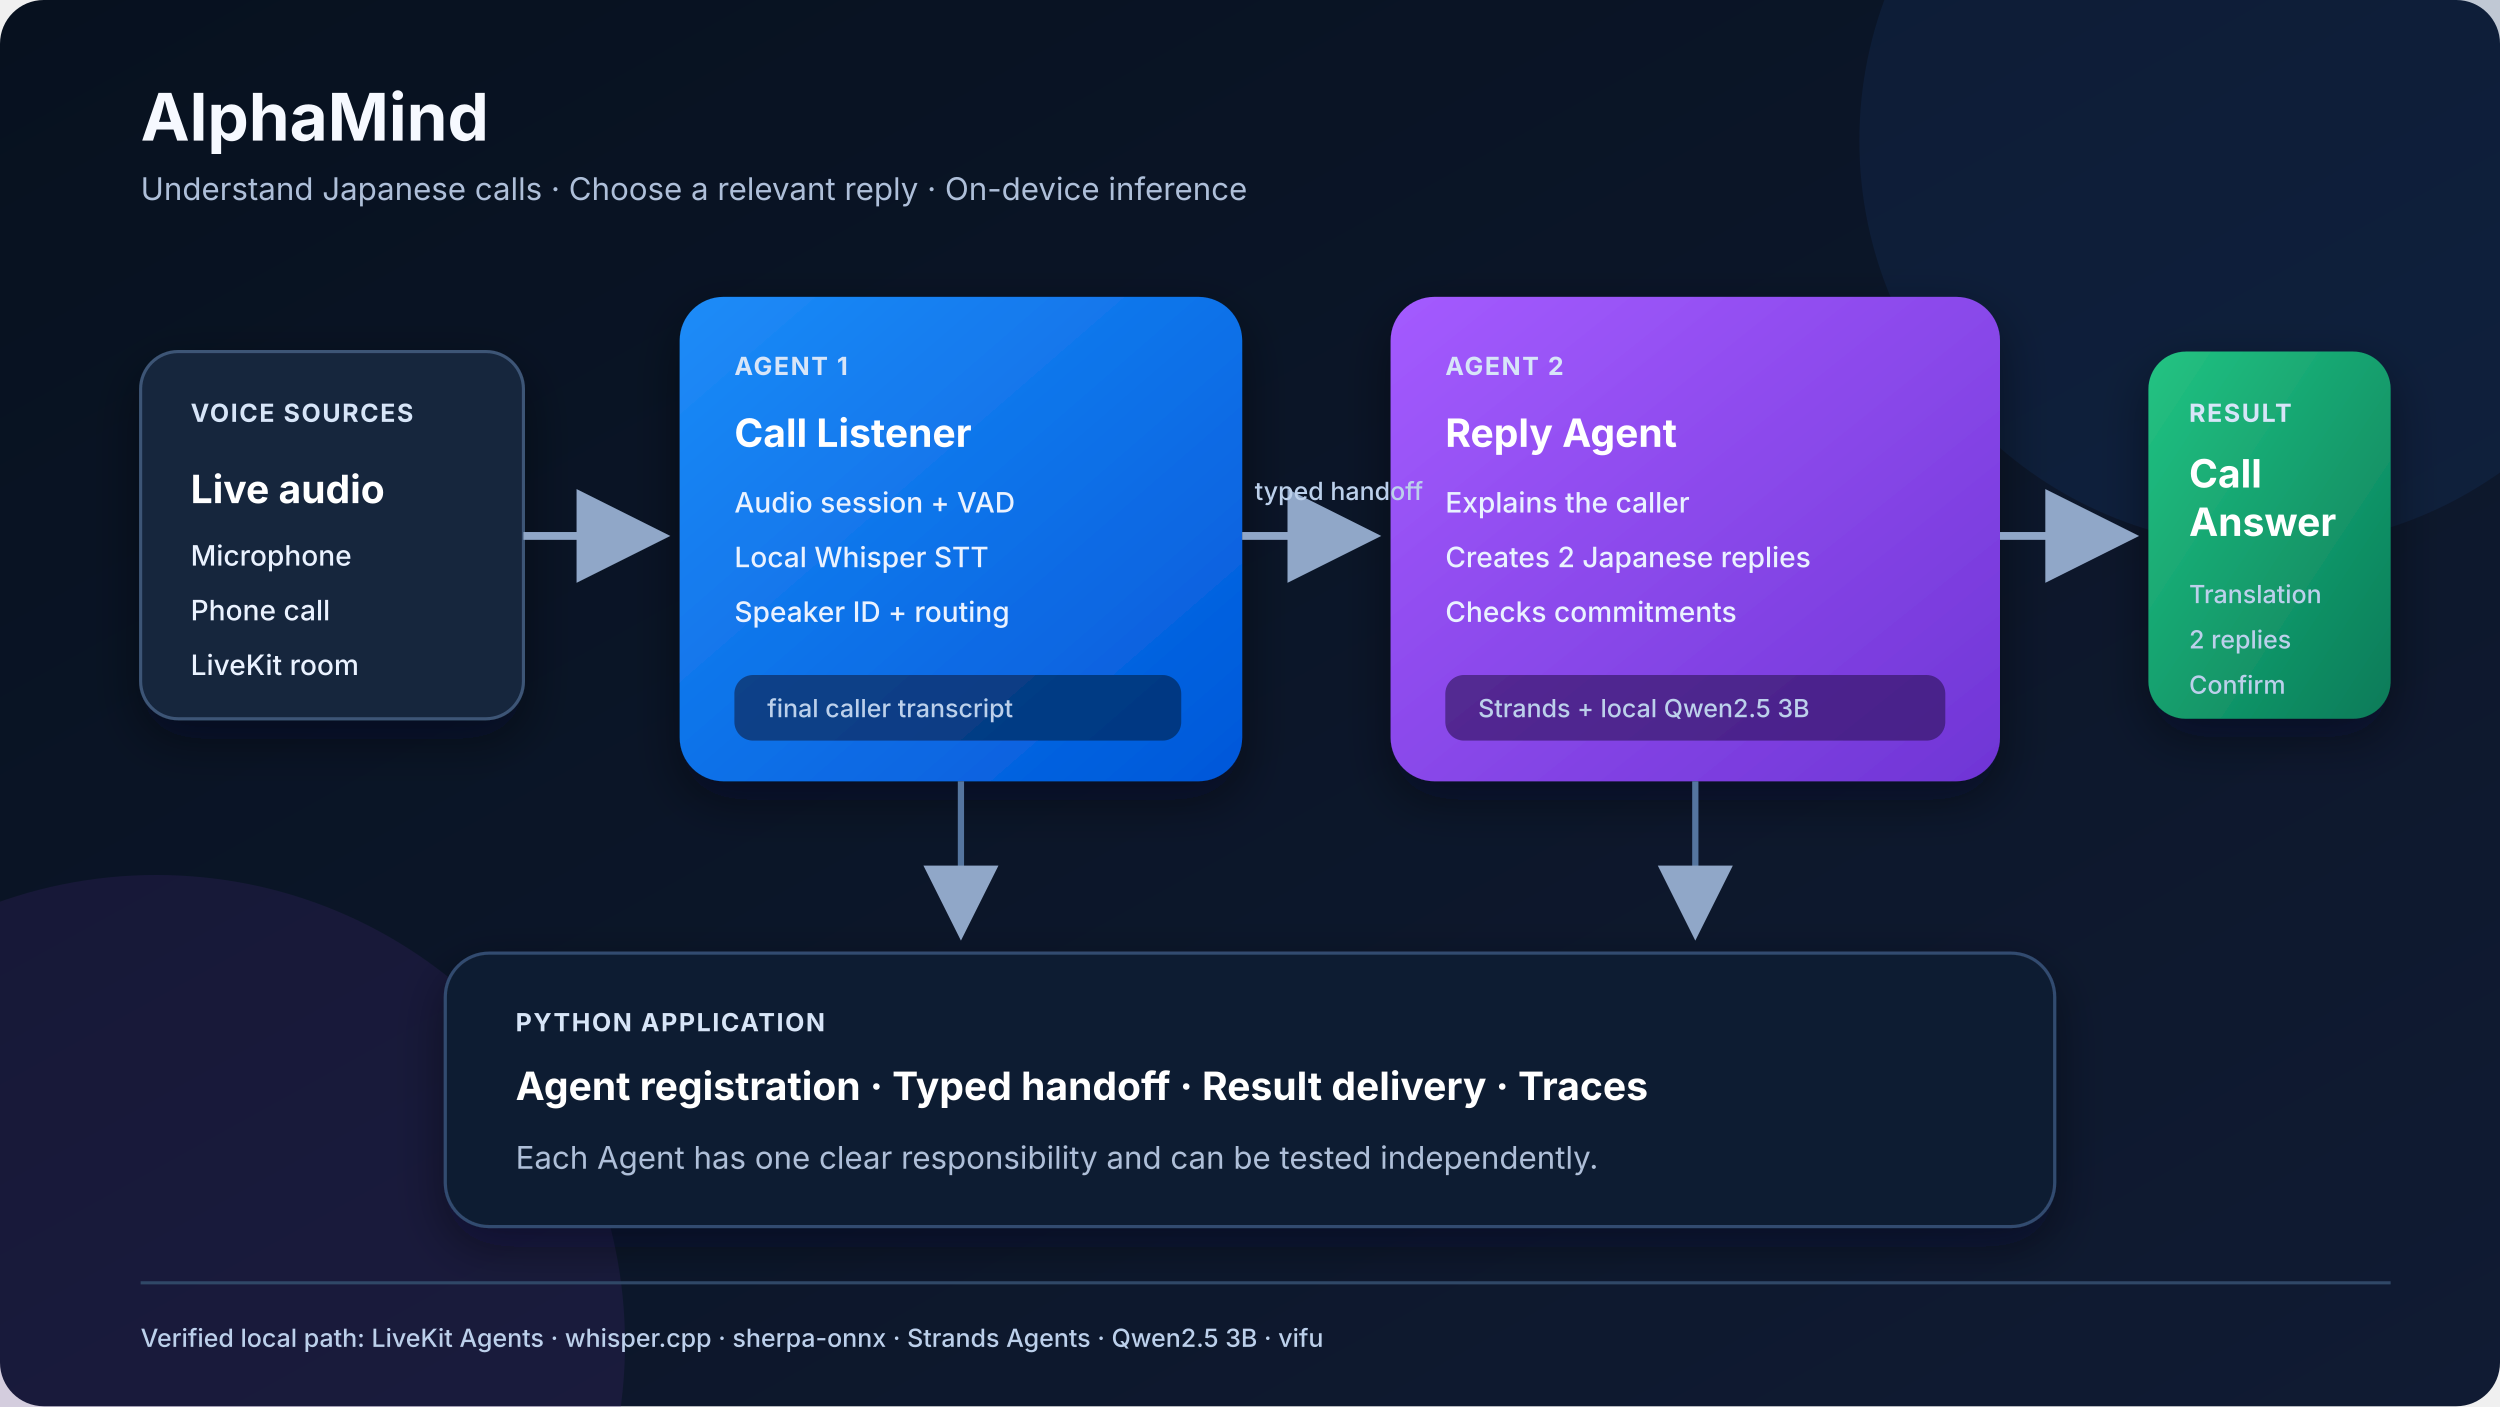
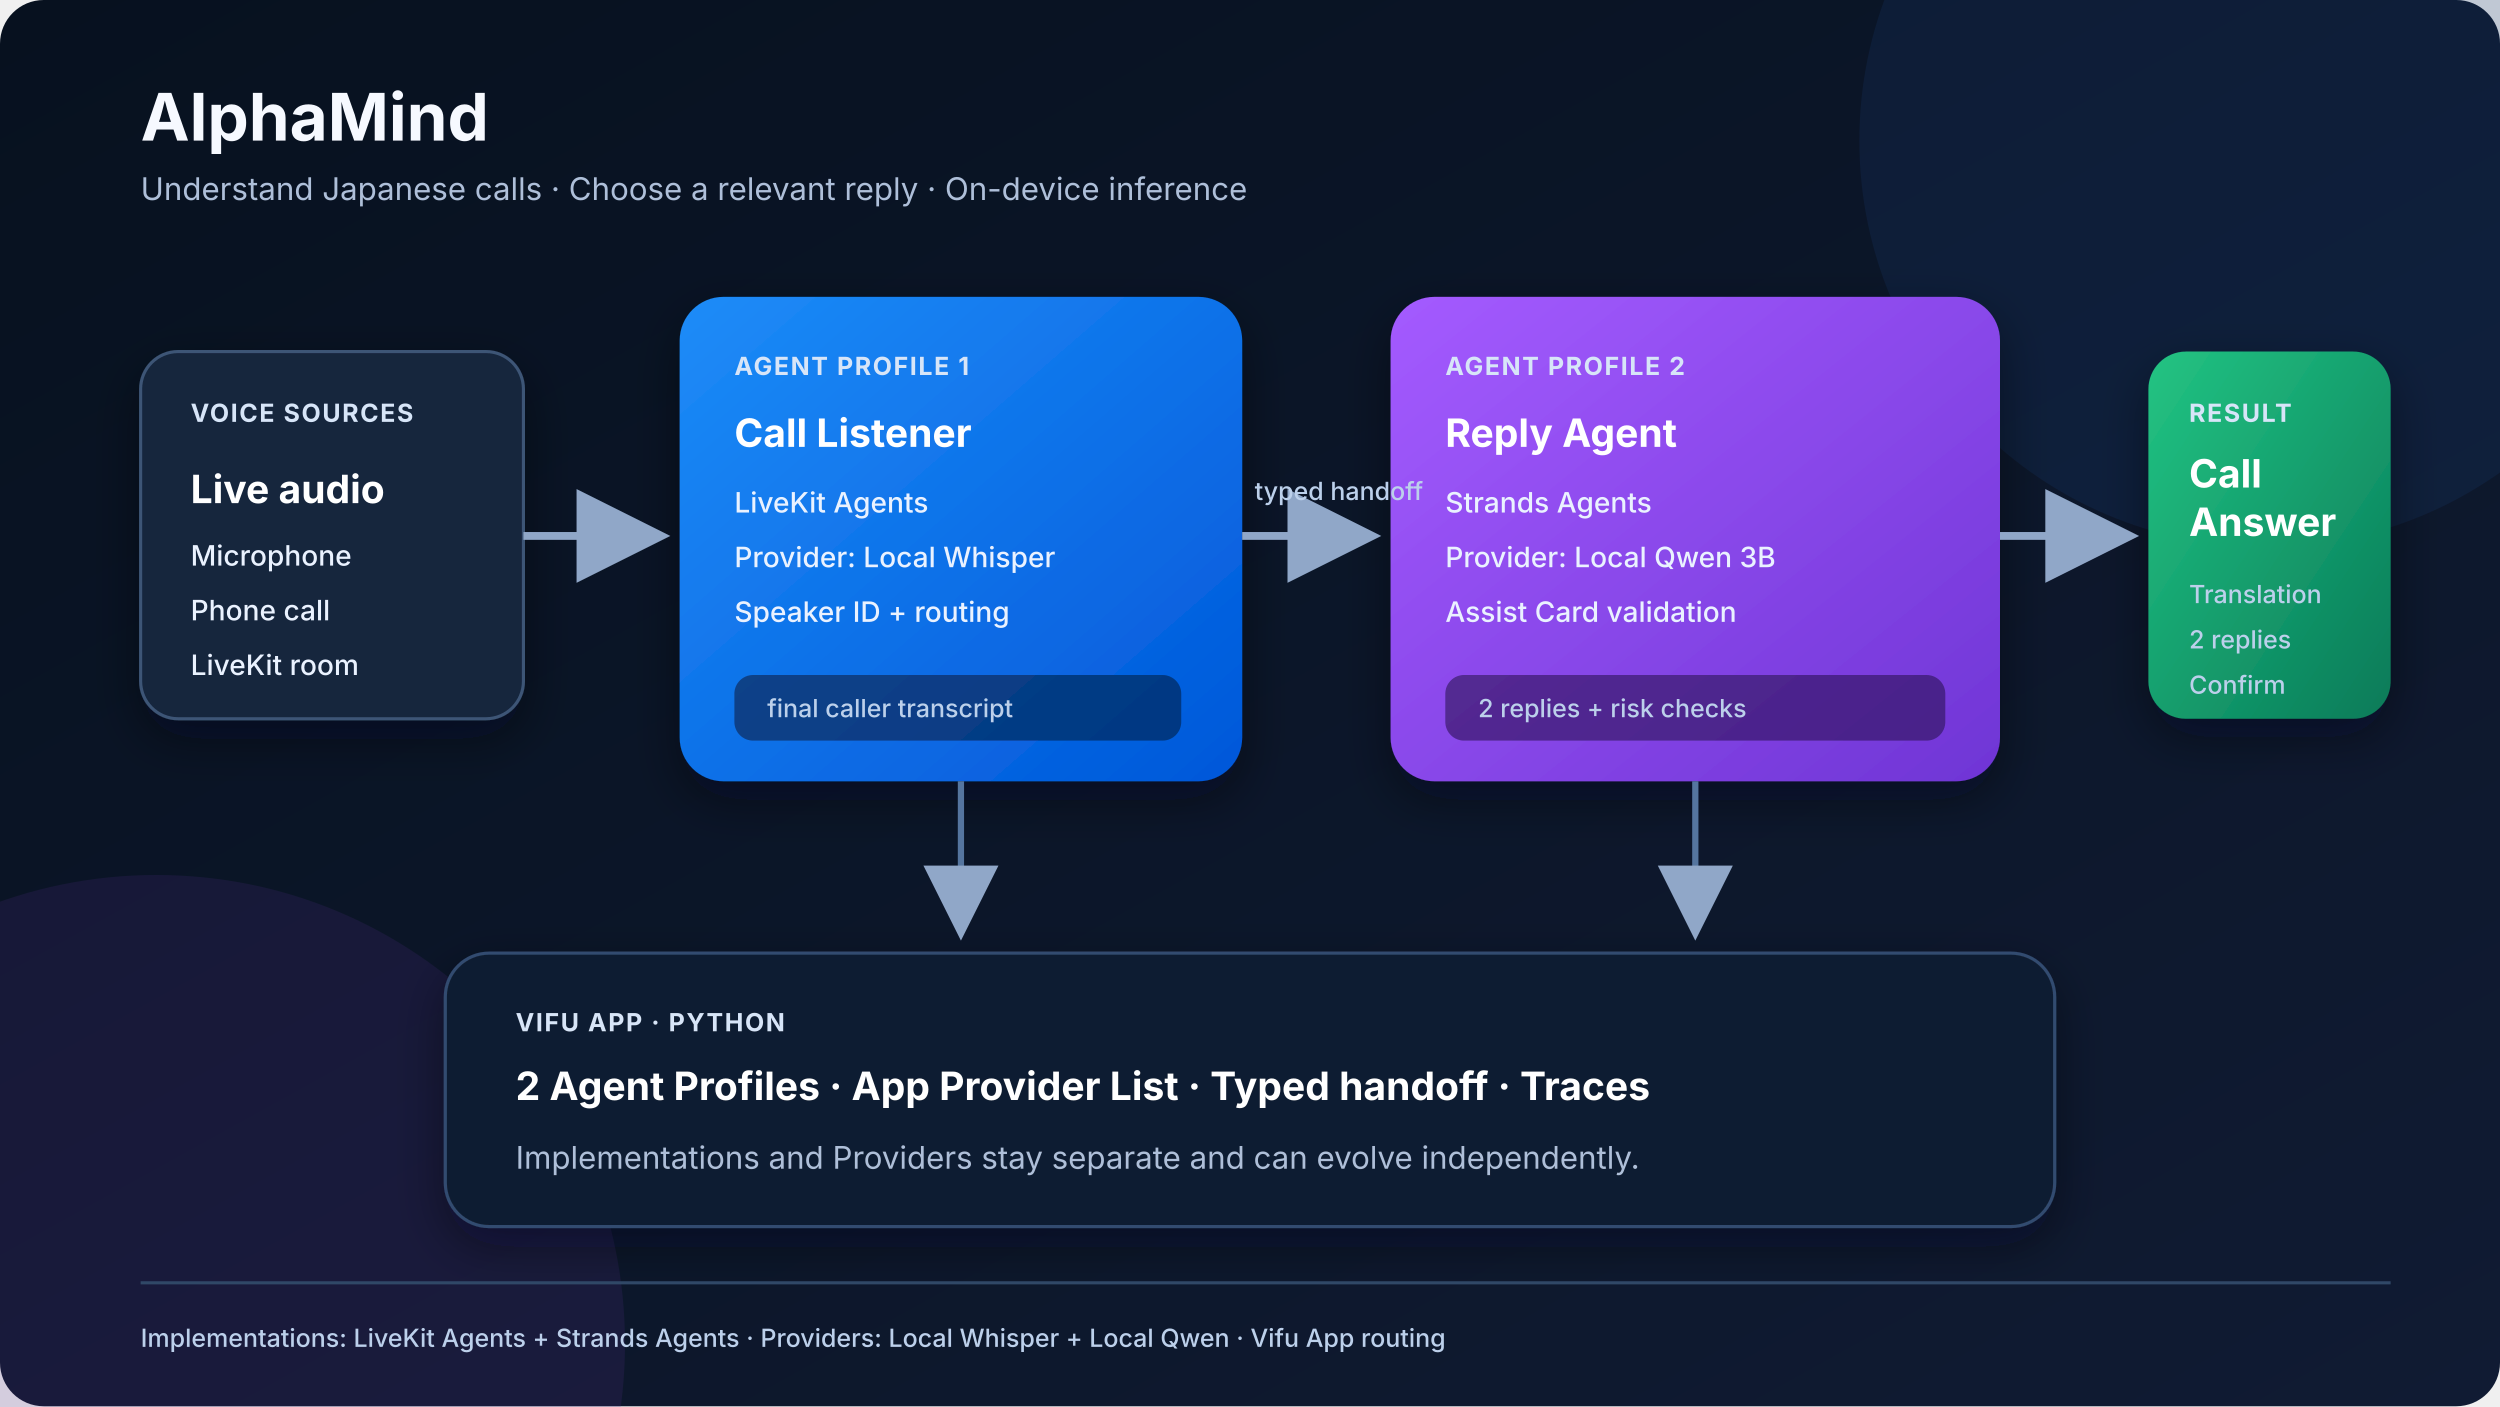
<svg xmlns="http://www.w3.org/2000/svg" width="1600" height="900" viewBox="0 0 1600 900" role="img" aria-labelledby="title description">
  <defs>
    <linearGradient id="background" x1="0" y1="0" x2="1" y2="1">
      <stop offset="0" stop-color="#07111f" />
      <stop offset="1" stop-color="#101b33" />
    </linearGradient>
    <linearGradient id="voice" x1="0" y1="0" x2="1" y2="1">
      <stop offset="0" stop-color="#1d8cf8" />
      <stop offset="1" stop-color="#0057d9" />
    </linearGradient>
    <linearGradient id="reasoning" x1="0" y1="0" x2="1" y2="1">
      <stop offset="0" stop-color="#a45bff" />
      <stop offset="1" stop-color="#6f35d5" />
    </linearGradient>
    <linearGradient id="output" x1="0" y1="0" x2="1" y2="1">
      <stop offset="0" stop-color="#23c483" />
      <stop offset="1" stop-color="#087a58" />
    </linearGradient>
    <filter id="shadow" x="-20%" y="-20%" width="140%" height="140%">
      <feDropShadow dx="0" dy="12" stdDeviation="16" flood-color="#000814" flood-opacity="0.42" />
    </filter>
    <marker id="arrow" markerWidth="12" markerHeight="12" refX="10" refY="6" orient="auto">
      <path d="M0,0 L12,6 L0,12 Z" fill="#90a7c8" />
    </marker>
    <style>
      .title { font: 700 42px -apple-system, BlinkMacSystemFont, "Segoe UI", sans-serif; fill: #f6f9ff; }
      .subtitle { font: 400 20px -apple-system, BlinkMacSystemFont, "Segoe UI", sans-serif; fill: #aebfd9; }
      .box-title { font: 700 25px -apple-system, BlinkMacSystemFont, "Segoe UI", sans-serif; fill: #ffffff; }
      .box-copy { font: 500 18px -apple-system, BlinkMacSystemFont, "Segoe UI", sans-serif; fill: #eaf2ff; }
      .small { font: 500 16px -apple-system, BlinkMacSystemFont, "Segoe UI", sans-serif; fill: #bcd0eb; }
      .label { font: 700 16px -apple-system, BlinkMacSystemFont, "Segoe UI", sans-serif; fill: #d7e5f8; letter-spacing: 1px; }
    </style>
  </defs>
  <rect width="1600" height="900" rx="28" fill="url(#background)" />
  <circle cx="1450" cy="90" r="260" fill="#163a73" opacity="0.22" />
  <circle cx="100" cy="860" r="300" fill="#532b8a" opacity="0.18" />
  <text x="90" y="90" class="title">AlphaMind</text>
  <text x="90" y="128" class="subtitle">Understand Japanese calls · Choose a relevant reply · On-device inference</text>
  <g filter="url(#shadow)">
    <rect x="90" y="225" width="245" height="235" rx="24" fill="#15253d" stroke="#3d5576" stroke-width="2" />
    <text x="122" y="270" class="label">VOICE SOURCES</text>
    <text x="122" y="322" class="box-title">Live audio</text>
    <text x="122" y="362" class="box-copy">Microphone</text>
    <text x="122" y="397" class="box-copy">Phone call</text>
    <text x="122" y="432" class="box-copy">LiveKit room</text>
  </g>
  <g filter="url(#shadow)">
    <rect x="435" y="190" width="360" height="310" rx="28" fill="url(#voice)" />
-     <text x="470" y="240" class="label">AGENT 1</text>
+     <text x="470" y="240" class="label">AGENT PROFILE 1</text>
    <text x="470" y="286" class="box-title">Call Listener</text>
-     <text x="470" y="328" class="box-copy">Audio session + VAD</text>
-     <text x="470" y="363" class="box-copy">Local Whisper STT</text>
+     <text x="470" y="328" class="box-copy">LiveKit Agents</text>
+     <text x="470" y="363" class="box-copy">Provider: Local Whisper</text>
    <text x="470" y="398" class="box-copy">Speaker ID + routing</text>
    <rect x="470" y="432" width="286" height="42" rx="12" fill="#061d42" opacity="0.58" />
    <text x="491" y="459" class="small">final caller transcript</text>
  </g>
  <g filter="url(#shadow)">
    <rect x="890" y="190" width="390" height="310" rx="28" fill="url(#reasoning)" />
-     <text x="925" y="240" class="label">AGENT 2</text>
+     <text x="925" y="240" class="label">AGENT PROFILE 2</text>
    <text x="925" y="286" class="box-title">Reply Agent</text>
-     <text x="925" y="328" class="box-copy">Explains the caller</text>
-     <text x="925" y="363" class="box-copy">Creates 2 Japanese replies</text>
-     <text x="925" y="398" class="box-copy">Checks commitments</text>
+     <text x="925" y="328" class="box-copy">Strands Agents</text>
+     <text x="925" y="363" class="box-copy">Provider: Local Qwen 3B</text>
+     <text x="925" y="398" class="box-copy">Assist Card validation</text>
    <rect x="925" y="432" width="320" height="42" rx="12" fill="#291151" opacity="0.58" />
-     <text x="946" y="459" class="small">Strands + local Qwen2.5 3B</text>
+     <text x="946" y="459" class="small">2 replies + risk checks</text>
  </g>
  <g filter="url(#shadow)">
    <rect x="1375" y="225" width="155" height="235" rx="24" fill="url(#output)" />
    <text x="1401" y="270" class="label">RESULT</text>
    <text x="1401" y="312" class="box-title">Call</text>
    <text x="1401" y="343" class="box-title">Answer</text>
    <text x="1401" y="386" class="small">Translation</text>
    <text x="1401" y="415" class="small">2 replies</text>
    <text x="1401" y="444" class="small">Confirm</text>
  </g>
  <line x1="335" y1="343" x2="419" y2="343" stroke="#90a7c8" stroke-width="5" marker-end="url(#arrow)" />
  <line x1="795" y1="343" x2="874" y2="343" stroke="#90a7c8" stroke-width="5" marker-end="url(#arrow)" />
  <text x="803" y="320" class="small">typed handoff</text>
  <line x1="1280" y1="343" x2="1359" y2="343" stroke="#90a7c8" stroke-width="5" marker-end="url(#arrow)" />
  <g filter="url(#shadow)">
    <rect x="285" y="610" width="1030" height="175" rx="28" fill="#111e31" stroke="#314b70" stroke-width="2" />
-     <text x="330" y="660" class="label">PYTHON APPLICATION</text>
-     <text x="330" y="704" class="box-title">Agent registration · Typed handoff · Result delivery · Traces</text>
-     <text x="330" y="748" class="subtitle">Each Agent has one clear responsibility and can be tested independently.</text>
+     <text x="330" y="660" class="label">VIFU APP · PYTHON</text>
+     <text x="330" y="704" class="box-title">2 Agent Profiles · App Provider List · Typed handoff · Traces</text>
+     <text x="330" y="748" class="subtitle">Implementations and Providers stay separate and can evolve independently.</text>
  </g>
  <line x1="615" y1="500" x2="615" y2="594" stroke="#55759f" stroke-width="4" marker-end="url(#arrow)" />
  <line x1="1085" y1="500" x2="1085" y2="594" stroke="#55759f" stroke-width="4" marker-end="url(#arrow)" />
  <rect x="90" y="820" width="1440" height="2" fill="#304867" />
-   <text x="90" y="862" class="small">Verified local path: LiveKit Agents · whisper.cpp · sherpa-onnx · Strands Agents · Qwen2.5 3B · vifu</text>
+   <text x="90" y="862" class="small">Implementations: LiveKit Agents + Strands Agents · Providers: Local Whisper + Local Qwen · Vifu App routing</text>
</svg>
